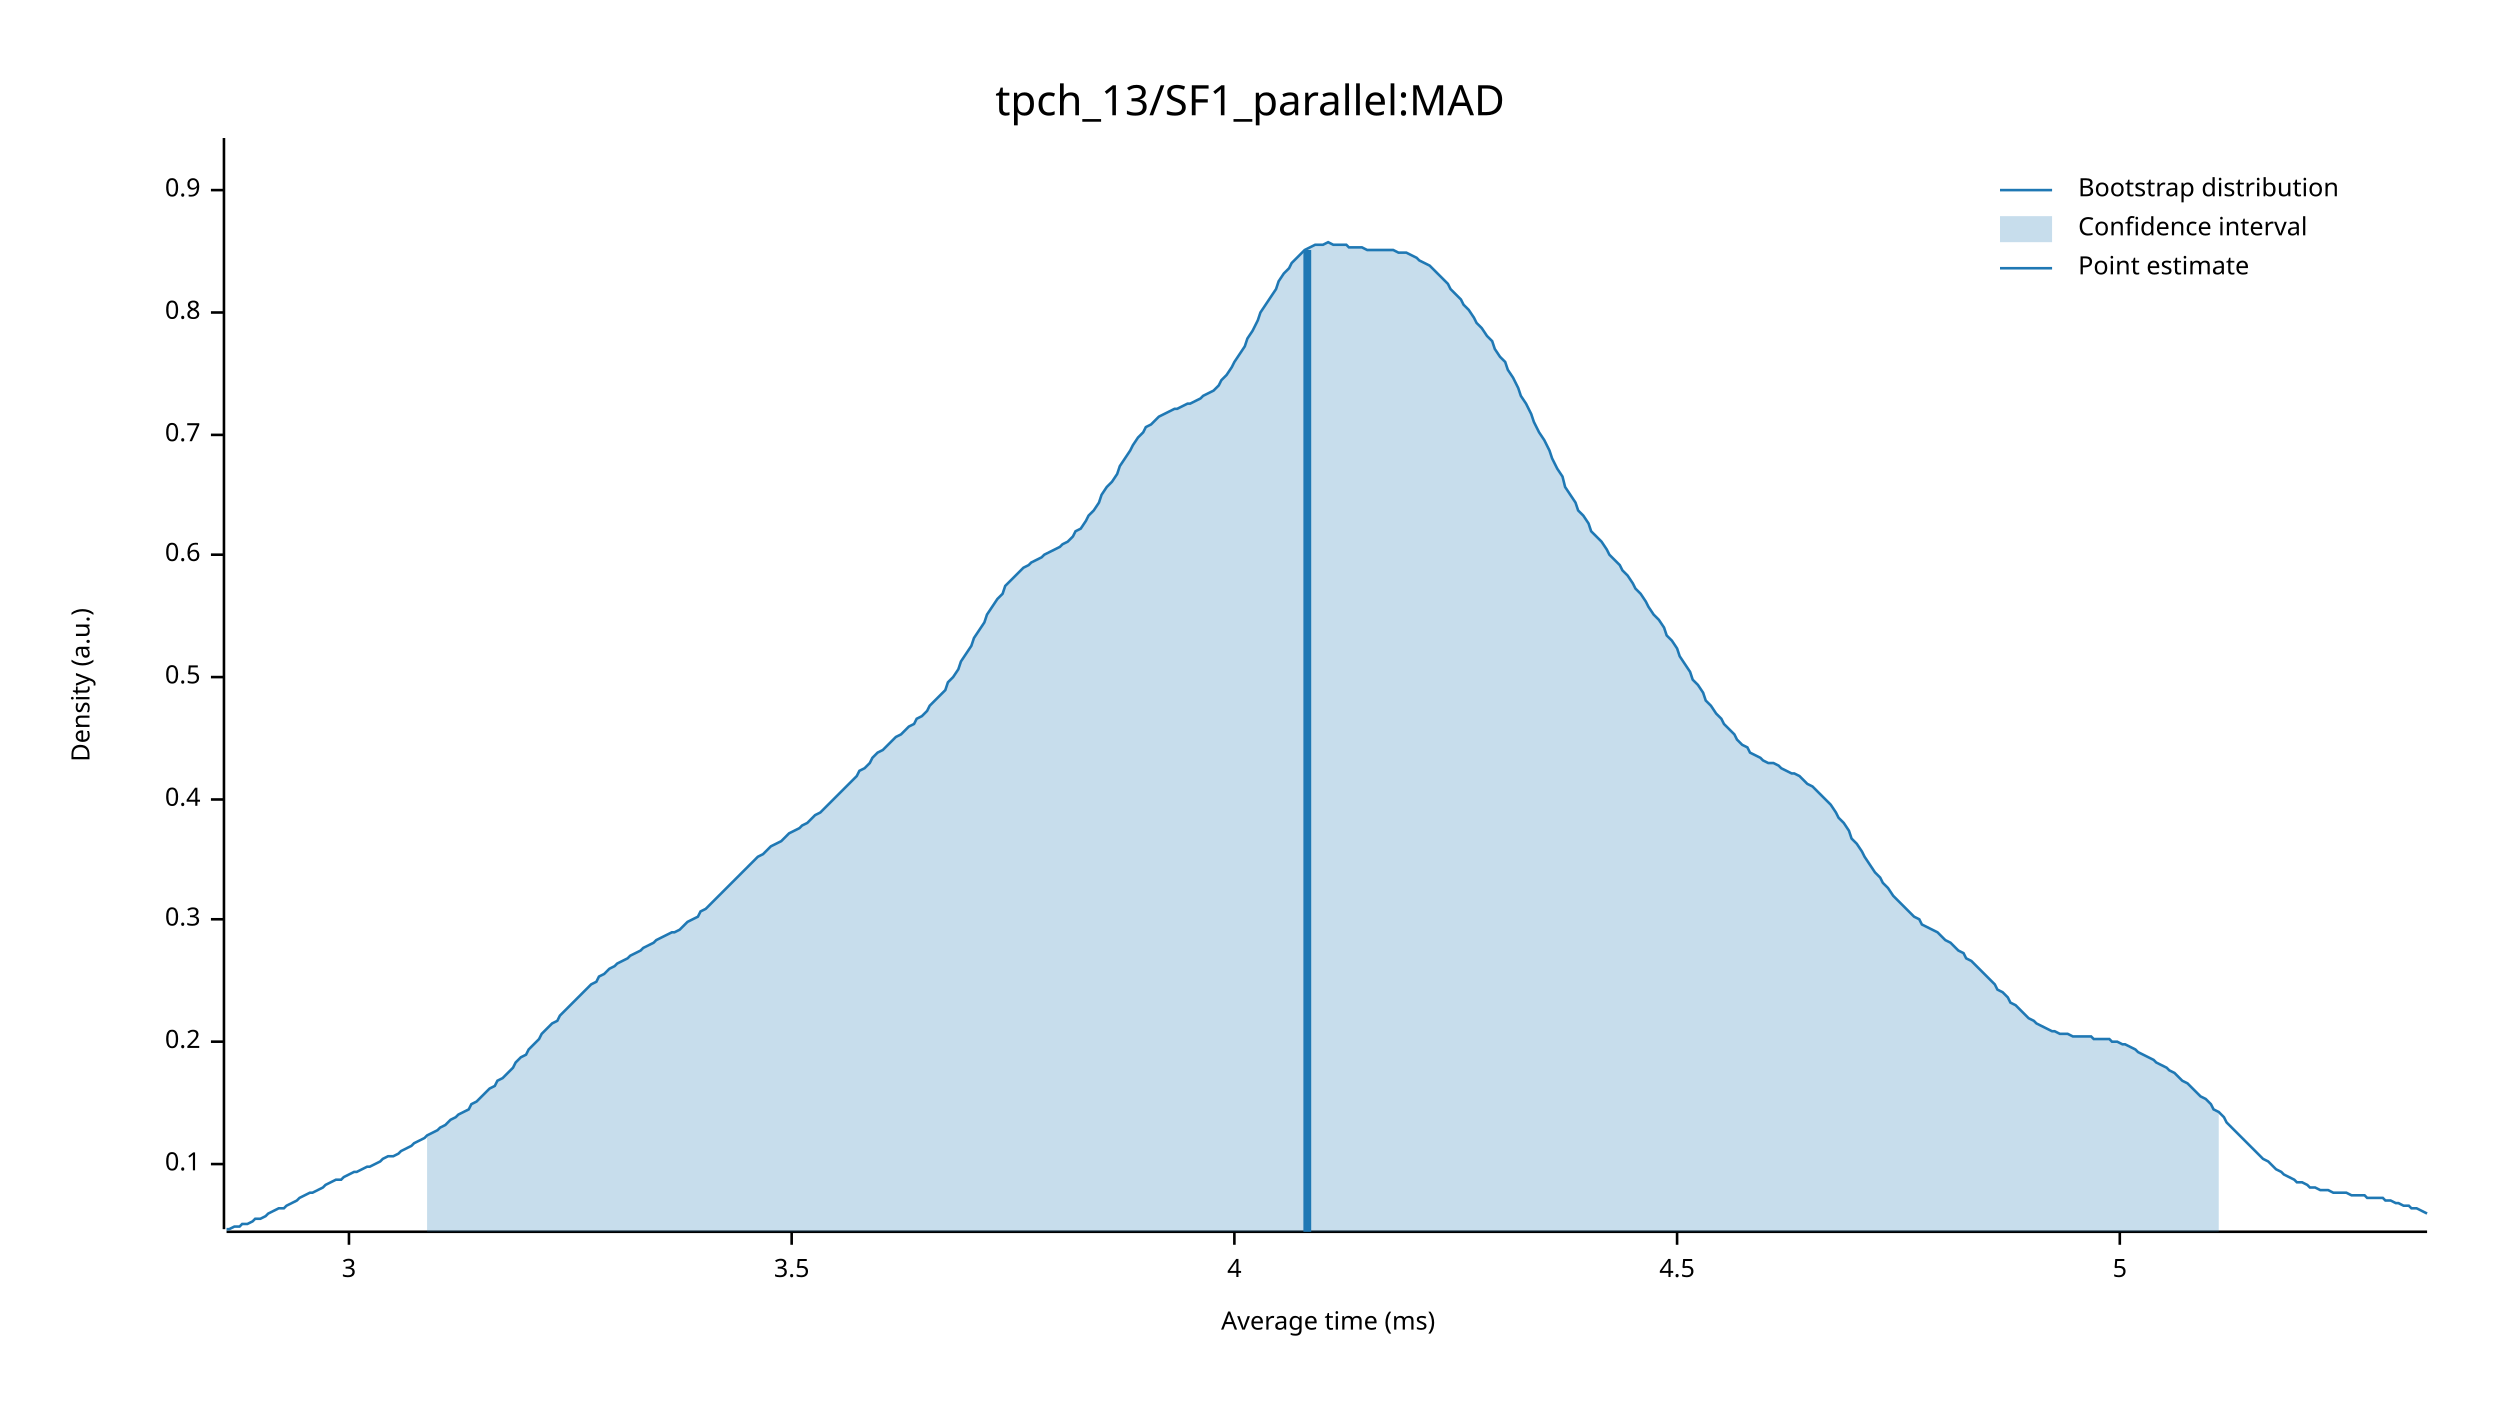
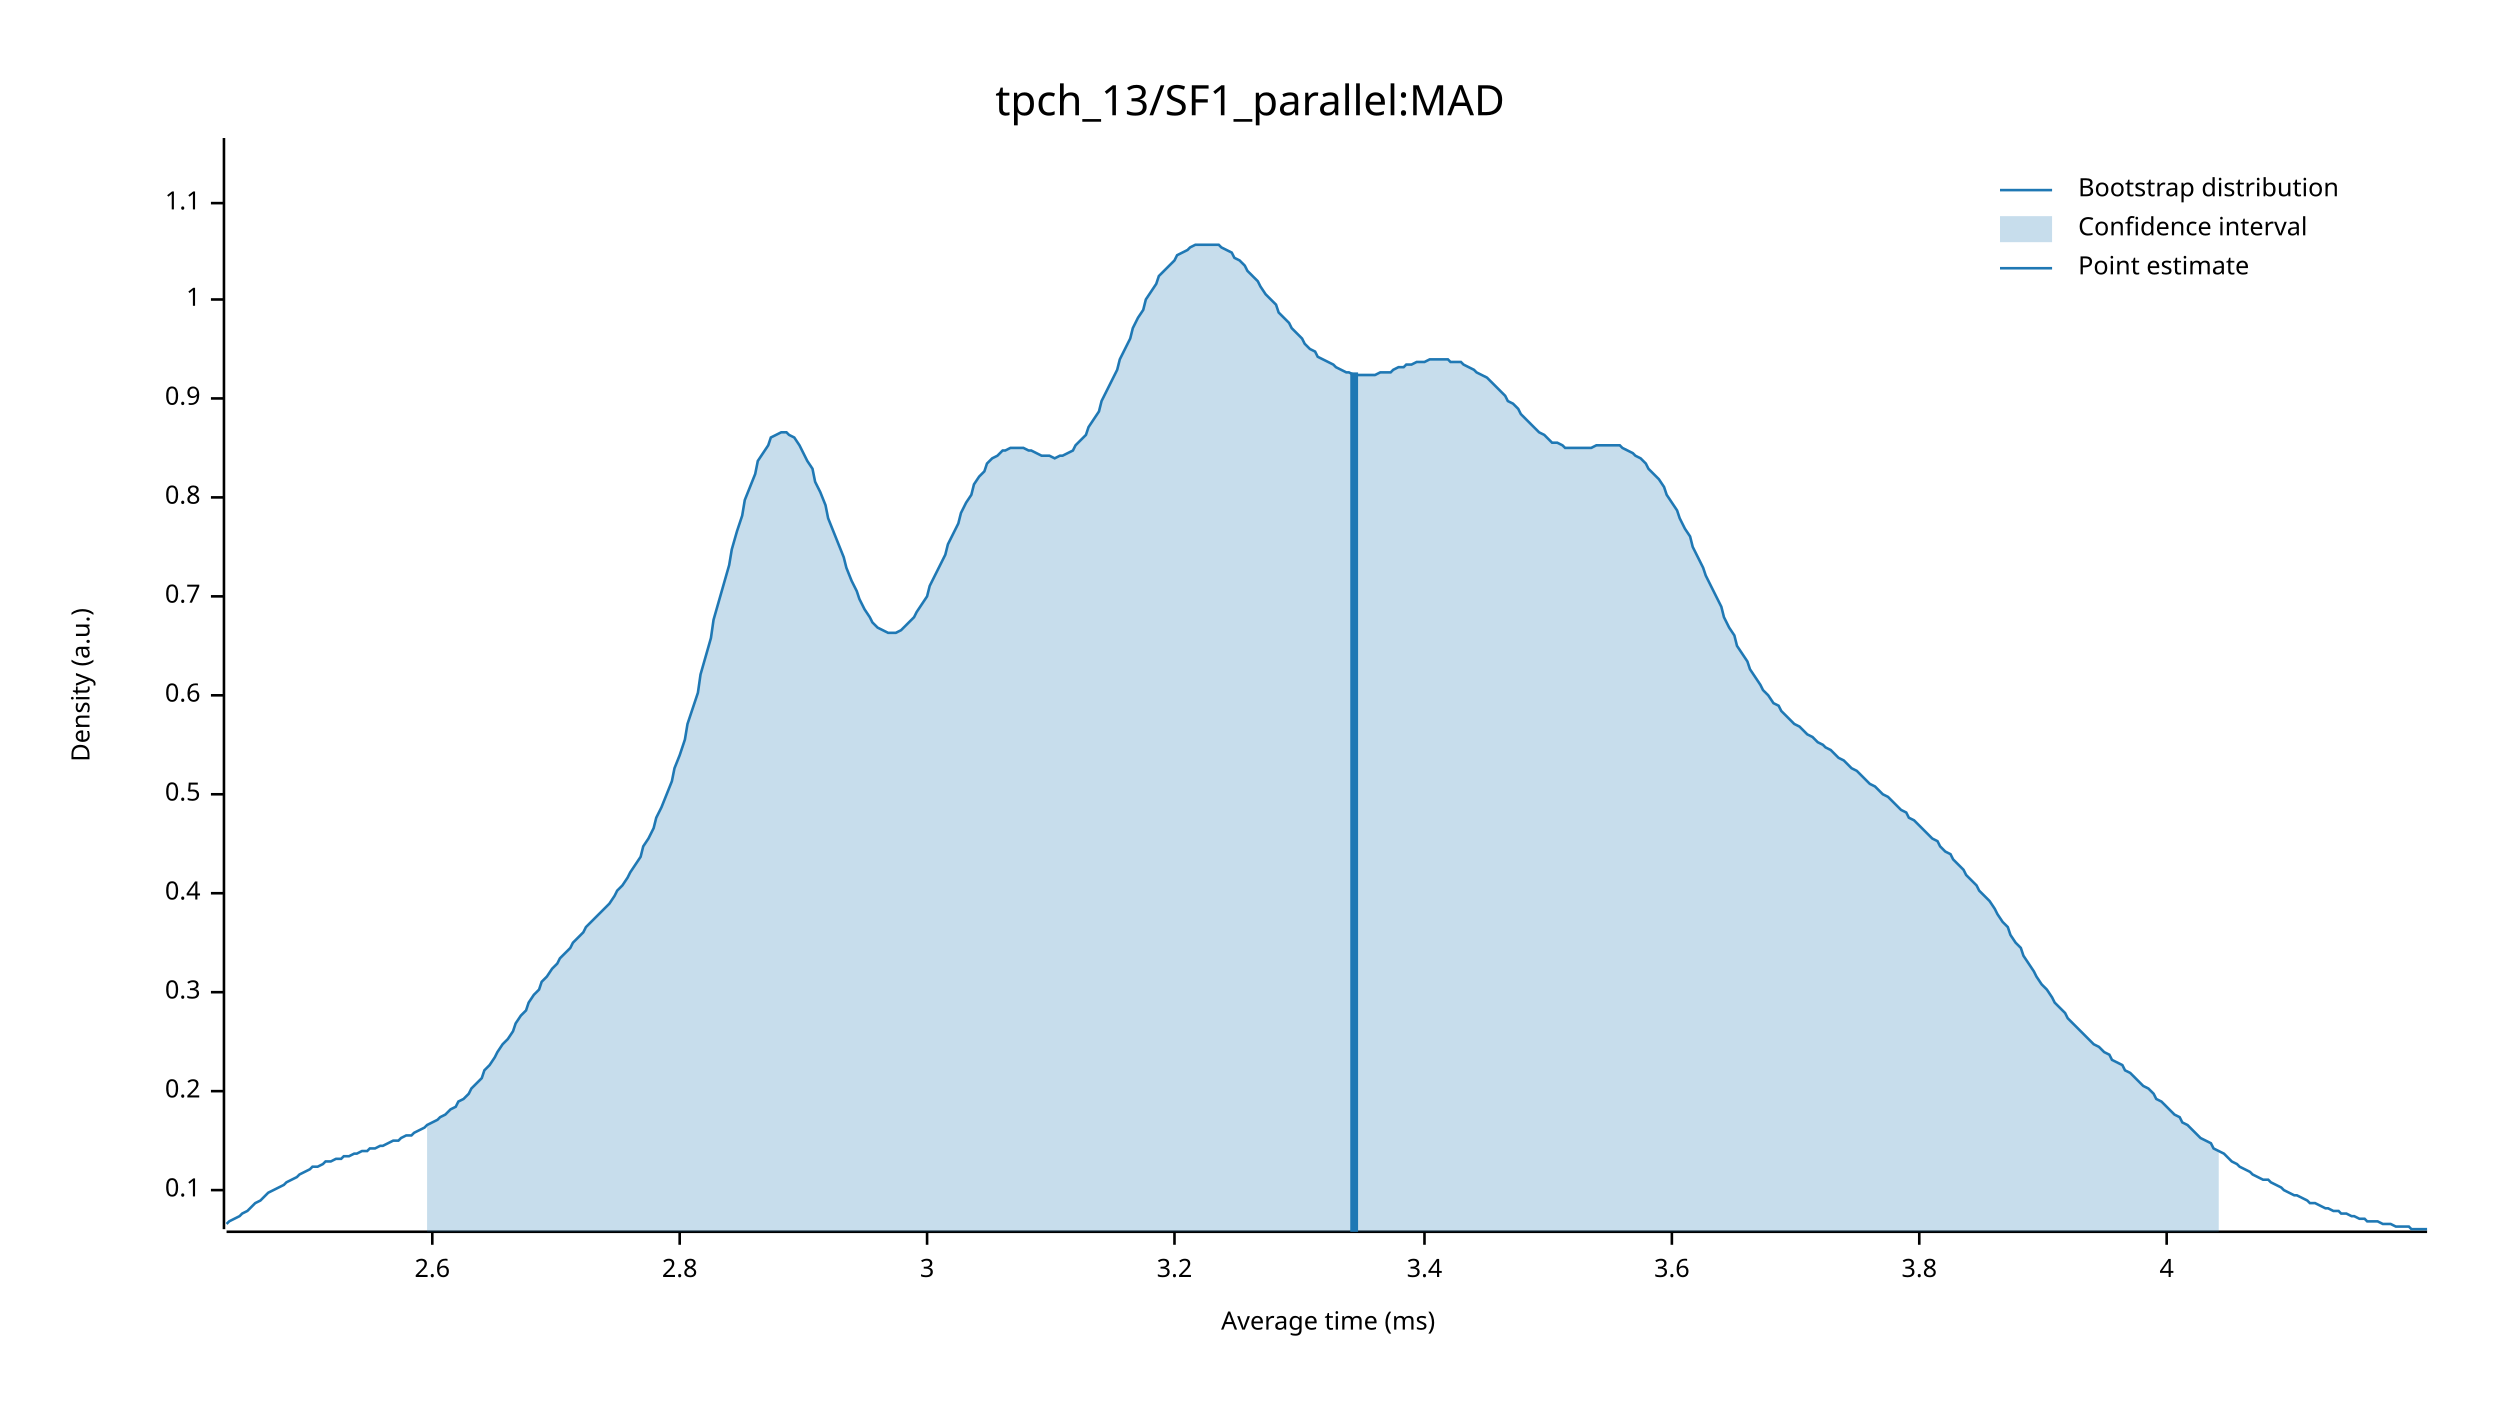
<svg xmlns="http://www.w3.org/2000/svg" width="960" height="540" viewBox="0 0 960 540">
  <text x="480" y="32" dy="0.76em" text-anchor="middle" font-family="sans-serif" font-size="16.129" opacity="1" fill="#000000">
tpch_13/SF1_parallel:MAD
</text>
  <text x="27" y="263" dy="0.76em" text-anchor="middle" font-family="sans-serif" font-size="9.677" opacity="1" fill="#000000" transform="rotate(270, 27, 263)">
Density (a.u.)
</text>
  <text x="510" y="513" dy="-0.5ex" text-anchor="middle" font-family="sans-serif" font-size="9.677" opacity="1" fill="#000000">
Average time (ms)
</text>
  <polyline fill="none" opacity="1" stroke="#000000" stroke-width="1" points="86,53 86,472 " />
-   <text x="77" y="447" dy="0.5ex" text-anchor="end" font-family="sans-serif" font-size="9.677" opacity="1" fill="#000000">
+   <text x="77" y="457" dy="0.5ex" text-anchor="end" font-family="sans-serif" font-size="9.677" opacity="1" fill="#000000">
0.1
</text>
-   <polyline fill="none" opacity="1" stroke="#000000" stroke-width="1" points="81,447 86,447 " />
-   <text x="77" y="400" dy="0.5ex" text-anchor="end" font-family="sans-serif" font-size="9.677" opacity="1" fill="#000000">
+   <polyline fill="none" opacity="1" stroke="#000000" stroke-width="1" points="81,457 86,457 " />
+   <text x="77" y="419" dy="0.5ex" text-anchor="end" font-family="sans-serif" font-size="9.677" opacity="1" fill="#000000">
0.2
</text>
-   <polyline fill="none" opacity="1" stroke="#000000" stroke-width="1" points="81,400 86,400 " />
-   <text x="77" y="353" dy="0.5ex" text-anchor="end" font-family="sans-serif" font-size="9.677" opacity="1" fill="#000000">
+   <polyline fill="none" opacity="1" stroke="#000000" stroke-width="1" points="81,419 86,419 " />
+   <text x="77" y="381" dy="0.5ex" text-anchor="end" font-family="sans-serif" font-size="9.677" opacity="1" fill="#000000">
0.3
</text>
-   <polyline fill="none" opacity="1" stroke="#000000" stroke-width="1" points="81,353 86,353 " />
-   <text x="77" y="307" dy="0.5ex" text-anchor="end" font-family="sans-serif" font-size="9.677" opacity="1" fill="#000000">
+   <polyline fill="none" opacity="1" stroke="#000000" stroke-width="1" points="81,381 86,381 " />
+   <text x="77" y="343" dy="0.5ex" text-anchor="end" font-family="sans-serif" font-size="9.677" opacity="1" fill="#000000">
0.4
</text>
-   <polyline fill="none" opacity="1" stroke="#000000" stroke-width="1" points="81,307 86,307 " />
-   <text x="77" y="260" dy="0.5ex" text-anchor="end" font-family="sans-serif" font-size="9.677" opacity="1" fill="#000000">
+   <polyline fill="none" opacity="1" stroke="#000000" stroke-width="1" points="81,343 86,343 " />
+   <text x="77" y="305" dy="0.5ex" text-anchor="end" font-family="sans-serif" font-size="9.677" opacity="1" fill="#000000">
0.5
</text>
-   <polyline fill="none" opacity="1" stroke="#000000" stroke-width="1" points="81,260 86,260 " />
-   <text x="77" y="213" dy="0.5ex" text-anchor="end" font-family="sans-serif" font-size="9.677" opacity="1" fill="#000000">
+   <polyline fill="none" opacity="1" stroke="#000000" stroke-width="1" points="81,305 86,305 " />
+   <text x="77" y="267" dy="0.5ex" text-anchor="end" font-family="sans-serif" font-size="9.677" opacity="1" fill="#000000">
0.6
</text>
-   <polyline fill="none" opacity="1" stroke="#000000" stroke-width="1" points="81,213 86,213 " />
-   <text x="77" y="167" dy="0.5ex" text-anchor="end" font-family="sans-serif" font-size="9.677" opacity="1" fill="#000000">
+   <polyline fill="none" opacity="1" stroke="#000000" stroke-width="1" points="81,267 86,267 " />
+   <text x="77" y="229" dy="0.5ex" text-anchor="end" font-family="sans-serif" font-size="9.677" opacity="1" fill="#000000">
0.7
</text>
-   <polyline fill="none" opacity="1" stroke="#000000" stroke-width="1" points="81,167 86,167 " />
-   <text x="77" y="120" dy="0.5ex" text-anchor="end" font-family="sans-serif" font-size="9.677" opacity="1" fill="#000000">
+   <polyline fill="none" opacity="1" stroke="#000000" stroke-width="1" points="81,229 86,229 " />
+   <text x="77" y="191" dy="0.5ex" text-anchor="end" font-family="sans-serif" font-size="9.677" opacity="1" fill="#000000">
0.8
</text>
-   <polyline fill="none" opacity="1" stroke="#000000" stroke-width="1" points="81,120 86,120 " />
-   <text x="77" y="73" dy="0.5ex" text-anchor="end" font-family="sans-serif" font-size="9.677" opacity="1" fill="#000000">
+   <polyline fill="none" opacity="1" stroke="#000000" stroke-width="1" points="81,191 86,191 " />
+   <text x="77" y="153" dy="0.5ex" text-anchor="end" font-family="sans-serif" font-size="9.677" opacity="1" fill="#000000">
0.9
</text>
-   <polyline fill="none" opacity="1" stroke="#000000" stroke-width="1" points="81,73 86,73 " />
+   <polyline fill="none" opacity="1" stroke="#000000" stroke-width="1" points="81,153 86,153 " />
+   <text x="77" y="115" dy="0.5ex" text-anchor="end" font-family="sans-serif" font-size="9.677" opacity="1" fill="#000000">
+ 1
+ </text>
+   <polyline fill="none" opacity="1" stroke="#000000" stroke-width="1" points="81,115 86,115 " />
+   <text x="77" y="78" dy="0.5ex" text-anchor="end" font-family="sans-serif" font-size="9.677" opacity="1" fill="#000000">
+ 1.1
+ </text>
+   <polyline fill="none" opacity="1" stroke="#000000" stroke-width="1" points="81,78 86,78 " />
  <polyline fill="none" opacity="1" stroke="#000000" stroke-width="1" points="87,473 932,473 " />
-   <text x="134" y="483" dy="0.76em" text-anchor="middle" font-family="sans-serif" font-size="9.677" opacity="1" fill="#000000">
+   <text x="166" y="483" dy="0.76em" text-anchor="middle" font-family="sans-serif" font-size="9.677" opacity="1" fill="#000000">
+ 2.6
+ </text>
+   <polyline fill="none" opacity="1" stroke="#000000" stroke-width="1" points="166,473 166,478 " />
+   <text x="261" y="483" dy="0.76em" text-anchor="middle" font-family="sans-serif" font-size="9.677" opacity="1" fill="#000000">
+ 2.8
+ </text>
+   <polyline fill="none" opacity="1" stroke="#000000" stroke-width="1" points="261,473 261,478 " />
+   <text x="356" y="483" dy="0.76em" text-anchor="middle" font-family="sans-serif" font-size="9.677" opacity="1" fill="#000000">
3
</text>
-   <polyline fill="none" opacity="1" stroke="#000000" stroke-width="1" points="134,473 134,478 " />
-   <text x="304" y="483" dy="0.76em" text-anchor="middle" font-family="sans-serif" font-size="9.677" opacity="1" fill="#000000">
- 3.5
+   <polyline fill="none" opacity="1" stroke="#000000" stroke-width="1" points="356,473 356,478 " />
+   <text x="451" y="483" dy="0.76em" text-anchor="middle" font-family="sans-serif" font-size="9.677" opacity="1" fill="#000000">
+ 3.2
</text>
-   <polyline fill="none" opacity="1" stroke="#000000" stroke-width="1" points="304,473 304,478 " />
-   <text x="474" y="483" dy="0.76em" text-anchor="middle" font-family="sans-serif" font-size="9.677" opacity="1" fill="#000000">
+   <polyline fill="none" opacity="1" stroke="#000000" stroke-width="1" points="451,473 451,478 " />
+   <text x="547" y="483" dy="0.76em" text-anchor="middle" font-family="sans-serif" font-size="9.677" opacity="1" fill="#000000">
+ 3.4
+ </text>
+   <polyline fill="none" opacity="1" stroke="#000000" stroke-width="1" points="547,473 547,478 " />
+   <text x="642" y="483" dy="0.76em" text-anchor="middle" font-family="sans-serif" font-size="9.677" opacity="1" fill="#000000">
+ 3.6
+ </text>
+   <polyline fill="none" opacity="1" stroke="#000000" stroke-width="1" points="642,473 642,478 " />
+   <text x="737" y="483" dy="0.76em" text-anchor="middle" font-family="sans-serif" font-size="9.677" opacity="1" fill="#000000">
+ 3.8
+ </text>
+   <polyline fill="none" opacity="1" stroke="#000000" stroke-width="1" points="737,473 737,478 " />
+   <text x="832" y="483" dy="0.76em" text-anchor="middle" font-family="sans-serif" font-size="9.677" opacity="1" fill="#000000">
4
</text>
-   <polyline fill="none" opacity="1" stroke="#000000" stroke-width="1" points="474,473 474,478 " />
-   <text x="644" y="483" dy="0.76em" text-anchor="middle" font-family="sans-serif" font-size="9.677" opacity="1" fill="#000000">
- 4.5
- </text>
-   <polyline fill="none" opacity="1" stroke="#000000" stroke-width="1" points="644,473 644,478 " />
-   <text x="814" y="483" dy="0.76em" text-anchor="middle" font-family="sans-serif" font-size="9.677" opacity="1" fill="#000000">
- 5
- </text>
-   <polyline fill="none" opacity="1" stroke="#000000" stroke-width="1" points="814,473 814,478 " />
-   <polyline fill="none" opacity="1" stroke="#1F78B4" stroke-width="1" points="87,472 88,472 90,471 92,471 93,470 95,470 97,469 98,468 100,468 102,467 103,466 105,465 107,464 109,464 110,463 112,462 114,461 115,460 117,459 119,458 120,458 122,457 124,456 125,455 127,454 129,453 131,453 132,452 134,451 136,450 137,450 139,449 141,448 142,448 144,447 146,446 147,445 149,444 151,444 153,443 154,442 156,441 158,440 159,439 161,438 163,437 164,436 166,435 168,434 169,433 171,432 173,430 175,429 176,428 178,427 180,426 181,424 183,423 185,421 186,420 188,418 190,417 191,415 193,414 195,412 197,410 198,408 200,406 202,405 203,403 205,401 207,399 208,397 210,395 212,393 214,392 215,390 217,388 219,386 220,385 222,383 224,381 225,380 227,378 229,377 230,375 232,374 234,372 236,371 237,370 239,369 241,368 242,367 244,366 246,365 247,364 249,363 251,362 252,361 254,360 256,359 258,358 259,358 261,357 263,355 264,354 266,353 268,352 269,350 271,349 273,347 274,346 276,344 278,342 280,340 281,339 283,337 285,335 286,334 288,332 290,330 291,329 293,328 295,326 296,325 298,324 300,323 302,321 303,320 305,319 307,318 308,317 310,316 312,314 313,313 315,312 317,310 318,309 320,307 322,305 324,303 325,302 327,300 329,298 330,296 332,295 334,293 335,291 337,289 339,288 341,286 342,285 344,283 346,282 347,281 349,279 351,278 352,276 354,275 356,273 357,271 359,269 361,267 363,265 364,262 366,260 368,257 369,254 371,251 373,248 374,245 376,242 378,239 379,236 381,233 383,230 385,228 386,225 388,223 390,221 391,220 393,218 395,217 396,216 398,215 400,214 401,213 403,212 405,211 407,210 408,209 410,208 412,206 413,204 415,203 417,200 418,198 420,196 422,193 423,190 425,187 427,185 429,182 430,179 432,176 434,173 435,171 437,168 439,166 440,164 442,163 444,161 445,160 447,159 449,158 451,157 452,157 454,156 456,155 457,155 459,154 461,153 462,152 464,151 466,150 468,148 469,146 471,144 473,141 474,139 476,136 478,133 479,130 481,127 483,123 484,120 486,117 488,114 490,111 491,108 493,105 495,103 496,101 498,99 500,97 501,96 503,95 505,94 506,94 508,94 510,93 512,94 513,94 515,94 517,94 518,95 520,95 522,95 523,95 525,96 527,96 528,96 530,96 532,96 534,96 535,96 537,97 539,97 540,97 542,98 544,99 545,100 547,101 549,102 550,103 552,105 554,107 556,109 557,111 559,113 561,115 562,117 564,119 566,122 567,124 569,126 571,129 573,131 574,134 576,137 578,139 579,142 581,145 583,149 584,152 586,155 588,159 589,162 591,166 593,169 595,173 596,176 598,180 600,183 601,187 603,190 605,193 606,196 608,198 610,201 611,204 613,206 615,208 617,211 618,213 620,215 622,217 623,219 625,221 627,224 628,226 630,228 632,231 633,233 635,236 637,238 639,241 640,244 642,246 644,249 645,252 647,255 649,258 650,261 652,263 654,266 655,269 657,271 659,274 661,276 662,278 664,280 666,282 667,284 669,286 671,287 672,289 674,290 676,291 677,292 679,293 681,293 683,294 684,295 686,296 688,297 689,297 691,298 693,300 694,301 696,302 698,304 700,306 701,307 703,309 705,312 706,314 708,316 710,319 711,322 713,324 715,327 716,329 718,332 720,335 722,337 723,339 725,341 727,344 728,345 730,347 732,349 733,350 735,352 737,353 738,355 740,356 742,357 744,358 745,359 747,361 749,362 750,363 752,365 754,366 755,368 757,369 759,371 760,372 762,374 764,376 766,378 767,380 769,381 771,383 772,385 774,386 776,388 777,389 779,391 781,392 782,393 784,394 786,395 788,396 789,396 791,397 793,397 794,397 796,398 798,398 799,398 801,398 803,398 804,399 806,399 808,399 810,399 811,400 813,400 815,401 816,401 818,402 820,403 821,404 823,405 825,406 827,407 828,408 830,409 832,410 833,411 835,412 837,414 838,415 840,416 842,418 843,419 845,421 847,422 849,424 850,426 852,427 854,429 855,431 857,433 859,435 860,436 862,438 864,440 865,441 867,443 869,445 871,446 872,447 874,449 876,450 877,451 879,452 881,453 882,454 884,454 886,455 887,456 889,456 891,457 893,457 894,457 896,458 898,458 899,458 901,458 903,459 904,459 906,459 908,459 909,460 911,460 913,460 915,460 916,461 918,461 920,462 921,462 923,463 925,463 926,464 928,464 930,465 932,466 " />
-   <polygon opacity="0.25" fill="#1F78B4" points="164,436 166,435 168,434 169,433 171,432 173,430 175,429 176,428 178,427 180,426 181,424 183,423 185,421 186,420 188,418 190,417 191,415 193,414 195,412 197,410 198,408 200,406 202,405 203,403 205,401 207,399 208,397 210,395 212,393 214,392 215,390 217,388 219,386 220,385 222,383 224,381 225,380 227,378 229,377 230,375 232,374 234,372 236,371 237,370 239,369 241,368 242,367 244,366 246,365 247,364 249,363 251,362 252,361 254,360 256,359 258,358 259,358 261,357 263,355 264,354 266,353 268,352 269,350 271,349 273,347 274,346 276,344 278,342 280,340 281,339 283,337 285,335 286,334 288,332 290,330 291,329 293,328 295,326 296,325 298,324 300,323 302,321 303,320 305,319 307,318 308,317 310,316 312,314 313,313 315,312 317,310 318,309 320,307 322,305 324,303 325,302 327,300 329,298 330,296 332,295 334,293 335,291 337,289 339,288 341,286 342,285 344,283 346,282 347,281 349,279 351,278 352,276 354,275 356,273 357,271 359,269 361,267 363,265 364,262 366,260 368,257 369,254 371,251 373,248 374,245 376,242 378,239 379,236 381,233 383,230 385,228 386,225 388,223 390,221 391,220 393,218 395,217 396,216 398,215 400,214 401,213 403,212 405,211 407,210 408,209 410,208 412,206 413,204 415,203 417,200 418,198 420,196 422,193 423,190 425,187 427,185 429,182 430,179 432,176 434,173 435,171 437,168 439,166 440,164 442,163 444,161 445,160 447,159 449,158 451,157 452,157 454,156 456,155 457,155 459,154 461,153 462,152 464,151 466,150 468,148 469,146 471,144 473,141 474,139 476,136 478,133 479,130 481,127 483,123 484,120 486,117 488,114 490,111 491,108 493,105 495,103 496,101 498,99 500,97 501,96 503,95 505,94 506,94 508,94 510,93 512,94 513,94 515,94 517,94 518,95 520,95 522,95 523,95 525,96 527,96 528,96 530,96 532,96 534,96 535,96 537,97 539,97 540,97 542,98 544,99 545,100 547,101 549,102 550,103 552,105 554,107 556,109 557,111 559,113 561,115 562,117 564,119 566,122 567,124 569,126 571,129 573,131 574,134 576,137 578,139 579,142 581,145 583,149 584,152 586,155 588,159 589,162 591,166 593,169 595,173 596,176 598,180 600,183 601,187 603,190 605,193 606,196 608,198 610,201 611,204 613,206 615,208 617,211 618,213 620,215 622,217 623,219 625,221 627,224 628,226 630,228 632,231 633,233 635,236 637,238 639,241 640,244 642,246 644,249 645,252 647,255 649,258 650,261 652,263 654,266 655,269 657,271 659,274 661,276 662,278 664,280 666,282 667,284 669,286 671,287 672,289 674,290 676,291 677,292 679,293 681,293 683,294 684,295 686,296 688,297 689,297 691,298 693,300 694,301 696,302 698,304 700,306 701,307 703,309 705,312 706,314 708,316 710,319 711,322 713,324 715,327 716,329 718,332 720,335 722,337 723,339 725,341 727,344 728,345 730,347 732,349 733,350 735,352 737,353 738,355 740,356 742,357 744,358 745,359 747,361 749,362 750,363 752,365 754,366 755,368 757,369 759,371 760,372 762,374 764,376 766,378 767,380 769,381 771,383 772,385 774,386 776,388 777,389 779,391 781,392 782,393 784,394 786,395 788,396 789,396 791,397 793,397 794,397 796,398 798,398 799,398 801,398 803,398 804,399 806,399 808,399 810,399 811,400 813,400 815,401 816,401 818,402 820,403 821,404 823,405 825,406 827,407 828,408 830,409 832,410 833,411 835,412 837,414 838,415 840,416 842,418 843,419 845,421 847,422 849,424 850,426 852,427 852,473 164,473 " />
-   <polyline fill="none" opacity="1" stroke="#1F78B4" stroke-width="3" points="502,473 502,96 " />
+   <polyline fill="none" opacity="1" stroke="#000000" stroke-width="1" points="832,473 832,478 " />
+   <polyline fill="none" opacity="1" stroke="#1F78B4" stroke-width="1" points="87,470 88,469 90,468 92,467 93,466 95,465 97,463 98,462 100,461 102,459 103,458 105,457 107,456 109,455 110,454 112,453 114,452 115,451 117,450 119,449 120,448 122,448 124,447 125,446 127,446 129,445 131,445 132,444 134,444 136,443 137,443 139,442 141,442 142,441 144,441 146,440 147,440 149,439 151,438 153,438 154,437 156,436 158,436 159,435 161,434 163,433 164,432 166,431 168,430 169,429 171,428 173,426 175,425 176,423 178,422 180,420 181,418 183,416 185,414 186,411 188,409 190,406 191,404 193,401 195,399 197,396 198,393 200,390 202,388 203,385 205,382 207,380 208,377 210,375 212,372 214,370 215,368 217,366 219,364 220,362 222,360 224,358 225,356 227,354 229,352 230,351 232,349 234,347 236,344 237,342 239,340 241,337 242,335 244,332 246,329 247,325 249,322 251,318 252,314 254,310 256,305 258,300 259,295 261,290 263,284 264,278 266,272 268,266 269,259 271,252 273,245 274,238 276,231 278,224 280,217 281,211 283,204 285,198 286,192 288,187 290,182 291,177 293,174 295,171 296,168 298,167 300,166 302,166 303,167 305,168 307,171 308,173 310,177 312,180 313,185 315,189 317,194 318,199 320,204 322,209 324,214 325,218 327,223 329,227 330,230 332,234 334,237 335,239 337,241 339,242 341,243 342,243 344,243 346,242 347,241 349,239 351,237 352,235 354,232 356,229 357,225 359,221 361,217 363,213 364,209 366,205 368,201 369,197 371,193 373,190 374,186 376,183 378,181 379,178 381,176 383,175 385,173 386,173 388,172 390,172 391,172 393,172 395,173 396,173 398,174 400,175 401,175 403,175 405,176 407,175 408,175 410,174 412,173 413,171 415,169 417,167 418,164 420,161 422,158 423,154 425,150 427,146 429,142 430,138 432,134 434,130 435,126 437,122 439,119 440,115 442,112 444,109 445,106 447,104 449,102 451,100 452,98 454,97 456,96 457,95 459,94 461,94 462,94 464,94 466,94 468,94 469,95 471,96 473,97 474,99 476,100 478,102 479,104 481,106 483,108 484,110 486,113 488,115 490,117 491,120 493,122 495,124 496,126 498,128 500,130 501,132 503,134 505,135 506,137 508,138 510,139 512,140 513,141 515,142 517,143 518,143 520,144 522,144 523,144 525,144 527,144 528,144 530,143 532,143 534,143 535,142 537,141 539,141 540,140 542,140 544,139 545,139 547,139 549,138 550,138 552,138 554,138 556,138 557,139 559,139 561,139 562,140 564,141 566,142 567,143 569,144 571,145 573,147 574,148 576,150 578,152 579,154 581,155 583,157 584,159 586,161 588,163 589,164 591,166 593,167 595,169 596,170 598,170 600,171 601,172 603,172 605,172 606,172 608,172 610,172 611,172 613,171 615,171 617,171 618,171 620,171 622,171 623,172 625,173 627,174 628,175 630,176 632,178 633,180 635,182 637,184 639,187 640,190 642,193 644,196 645,199 647,203 649,206 650,210 652,214 654,218 655,221 657,225 659,229 661,233 662,237 664,241 666,244 667,248 669,251 671,254 672,257 674,260 676,263 677,265 679,267 681,270 683,271 684,273 686,275 688,277 689,278 691,279 693,281 694,282 696,283 698,285 700,286 701,287 703,288 705,290 706,291 708,292 710,294 711,295 713,296 715,298 716,299 718,301 720,302 722,304 723,305 725,306 727,308 728,309 730,311 732,312 733,314 735,315 737,317 738,318 740,320 742,322 744,323 745,325 747,327 749,328 750,330 752,332 754,334 755,336 757,338 759,340 760,342 762,344 764,346 766,349 767,351 769,354 771,356 772,359 774,362 776,364 777,367 779,370 781,373 782,375 784,378 786,380 788,383 789,385 791,387 793,389 794,391 796,393 798,395 799,396 801,398 803,400 804,401 806,402 808,404 810,405 811,407 813,408 815,409 816,411 818,412 820,414 821,415 823,417 825,418 827,420 828,422 830,423 832,425 833,426 835,428 837,429 838,431 840,432 842,434 843,435 845,437 847,438 849,439 850,441 852,442 854,443 855,444 857,446 859,447 860,448 862,449 864,450 865,451 867,452 869,453 871,453 872,454 874,455 876,456 877,457 879,458 881,459 882,459 884,460 886,461 887,462 889,462 891,463 893,464 894,464 896,465 898,465 899,466 901,466 903,467 904,467 906,468 908,468 909,469 911,469 913,469 915,470 916,470 918,470 920,471 921,471 923,471 925,471 926,472 928,472 930,472 932,472 " />
+   <polygon opacity="0.25" fill="#1F78B4" points="164,432 166,431 168,430 169,429 171,428 173,426 175,425 176,423 178,422 180,420 181,418 183,416 185,414 186,411 188,409 190,406 191,404 193,401 195,399 197,396 198,393 200,390 202,388 203,385 205,382 207,380 208,377 210,375 212,372 214,370 215,368 217,366 219,364 220,362 222,360 224,358 225,356 227,354 229,352 230,351 232,349 234,347 236,344 237,342 239,340 241,337 242,335 244,332 246,329 247,325 249,322 251,318 252,314 254,310 256,305 258,300 259,295 261,290 263,284 264,278 266,272 268,266 269,259 271,252 273,245 274,238 276,231 278,224 280,217 281,211 283,204 285,198 286,192 288,187 290,182 291,177 293,174 295,171 296,168 298,167 300,166 302,166 303,167 305,168 307,171 308,173 310,177 312,180 313,185 315,189 317,194 318,199 320,204 322,209 324,214 325,218 327,223 329,227 330,230 332,234 334,237 335,239 337,241 339,242 341,243 342,243 344,243 346,242 347,241 349,239 351,237 352,235 354,232 356,229 357,225 359,221 361,217 363,213 364,209 366,205 368,201 369,197 371,193 373,190 374,186 376,183 378,181 379,178 381,176 383,175 385,173 386,173 388,172 390,172 391,172 393,172 395,173 396,173 398,174 400,175 401,175 403,175 405,176 407,175 408,175 410,174 412,173 413,171 415,169 417,167 418,164 420,161 422,158 423,154 425,150 427,146 429,142 430,138 432,134 434,130 435,126 437,122 439,119 440,115 442,112 444,109 445,106 447,104 449,102 451,100 452,98 454,97 456,96 457,95 459,94 461,94 462,94 464,94 466,94 468,94 469,95 471,96 473,97 474,99 476,100 478,102 479,104 481,106 483,108 484,110 486,113 488,115 490,117 491,120 493,122 495,124 496,126 498,128 500,130 501,132 503,134 505,135 506,137 508,138 510,139 512,140 513,141 515,142 517,143 518,143 520,144 522,144 523,144 525,144 527,144 528,144 530,143 532,143 534,143 535,142 537,141 539,141 540,140 542,140 544,139 545,139 547,139 549,138 550,138 552,138 554,138 556,138 557,139 559,139 561,139 562,140 564,141 566,142 567,143 569,144 571,145 573,147 574,148 576,150 578,152 579,154 581,155 583,157 584,159 586,161 588,163 589,164 591,166 593,167 595,169 596,170 598,170 600,171 601,172 603,172 605,172 606,172 608,172 610,172 611,172 613,171 615,171 617,171 618,171 620,171 622,171 623,172 625,173 627,174 628,175 630,176 632,178 633,180 635,182 637,184 639,187 640,190 642,193 644,196 645,199 647,203 649,206 650,210 652,214 654,218 655,221 657,225 659,229 661,233 662,237 664,241 666,244 667,248 669,251 671,254 672,257 674,260 676,263 677,265 679,267 681,270 683,271 684,273 686,275 688,277 689,278 691,279 693,281 694,282 696,283 698,285 700,286 701,287 703,288 705,290 706,291 708,292 710,294 711,295 713,296 715,298 716,299 718,301 720,302 722,304 723,305 725,306 727,308 728,309 730,311 732,312 733,314 735,315 737,317 738,318 740,320 742,322 744,323 745,325 747,327 749,328 750,330 752,332 754,334 755,336 757,338 759,340 760,342 762,344 764,346 766,349 767,351 769,354 771,356 772,359 774,362 776,364 777,367 779,370 781,373 782,375 784,378 786,380 788,383 789,385 791,387 793,389 794,391 796,393 798,395 799,396 801,398 803,400 804,401 806,402 808,404 810,405 811,407 813,408 815,409 816,411 818,412 820,414 821,415 823,417 825,418 827,420 828,422 830,423 832,425 833,426 835,428 837,429 838,431 840,432 842,434 843,435 845,437 847,438 849,439 850,441 852,442 852,473 164,473 " />
+   <polyline fill="none" opacity="1" stroke="#1F78B4" stroke-width="3" points="520,473 520,143 " />
  <text x="798" y="68" dy="0.76em" text-anchor="start" font-family="sans-serif" font-size="9.677" opacity="1" fill="#000000">
Bootstrap distribution
</text>
  <text x="798" y="83" dy="0.76em" text-anchor="start" font-family="sans-serif" font-size="9.677" opacity="1" fill="#000000">
Confidence interval
</text>
  <text x="798" y="98" dy="0.76em" text-anchor="start" font-family="sans-serif" font-size="9.677" opacity="1" fill="#000000">
Point estimate
</text>
  <polyline fill="none" opacity="1" stroke="#1F78B4" stroke-width="1" points="768,73 788,73 " />
  <rect x="768" y="83" width="20" height="10" opacity="0.25" fill="#1F78B4" stroke="none" />
  <polyline fill="none" opacity="1" stroke="#1F78B4" stroke-width="1" points="768,103 788,103 " />
</svg>
